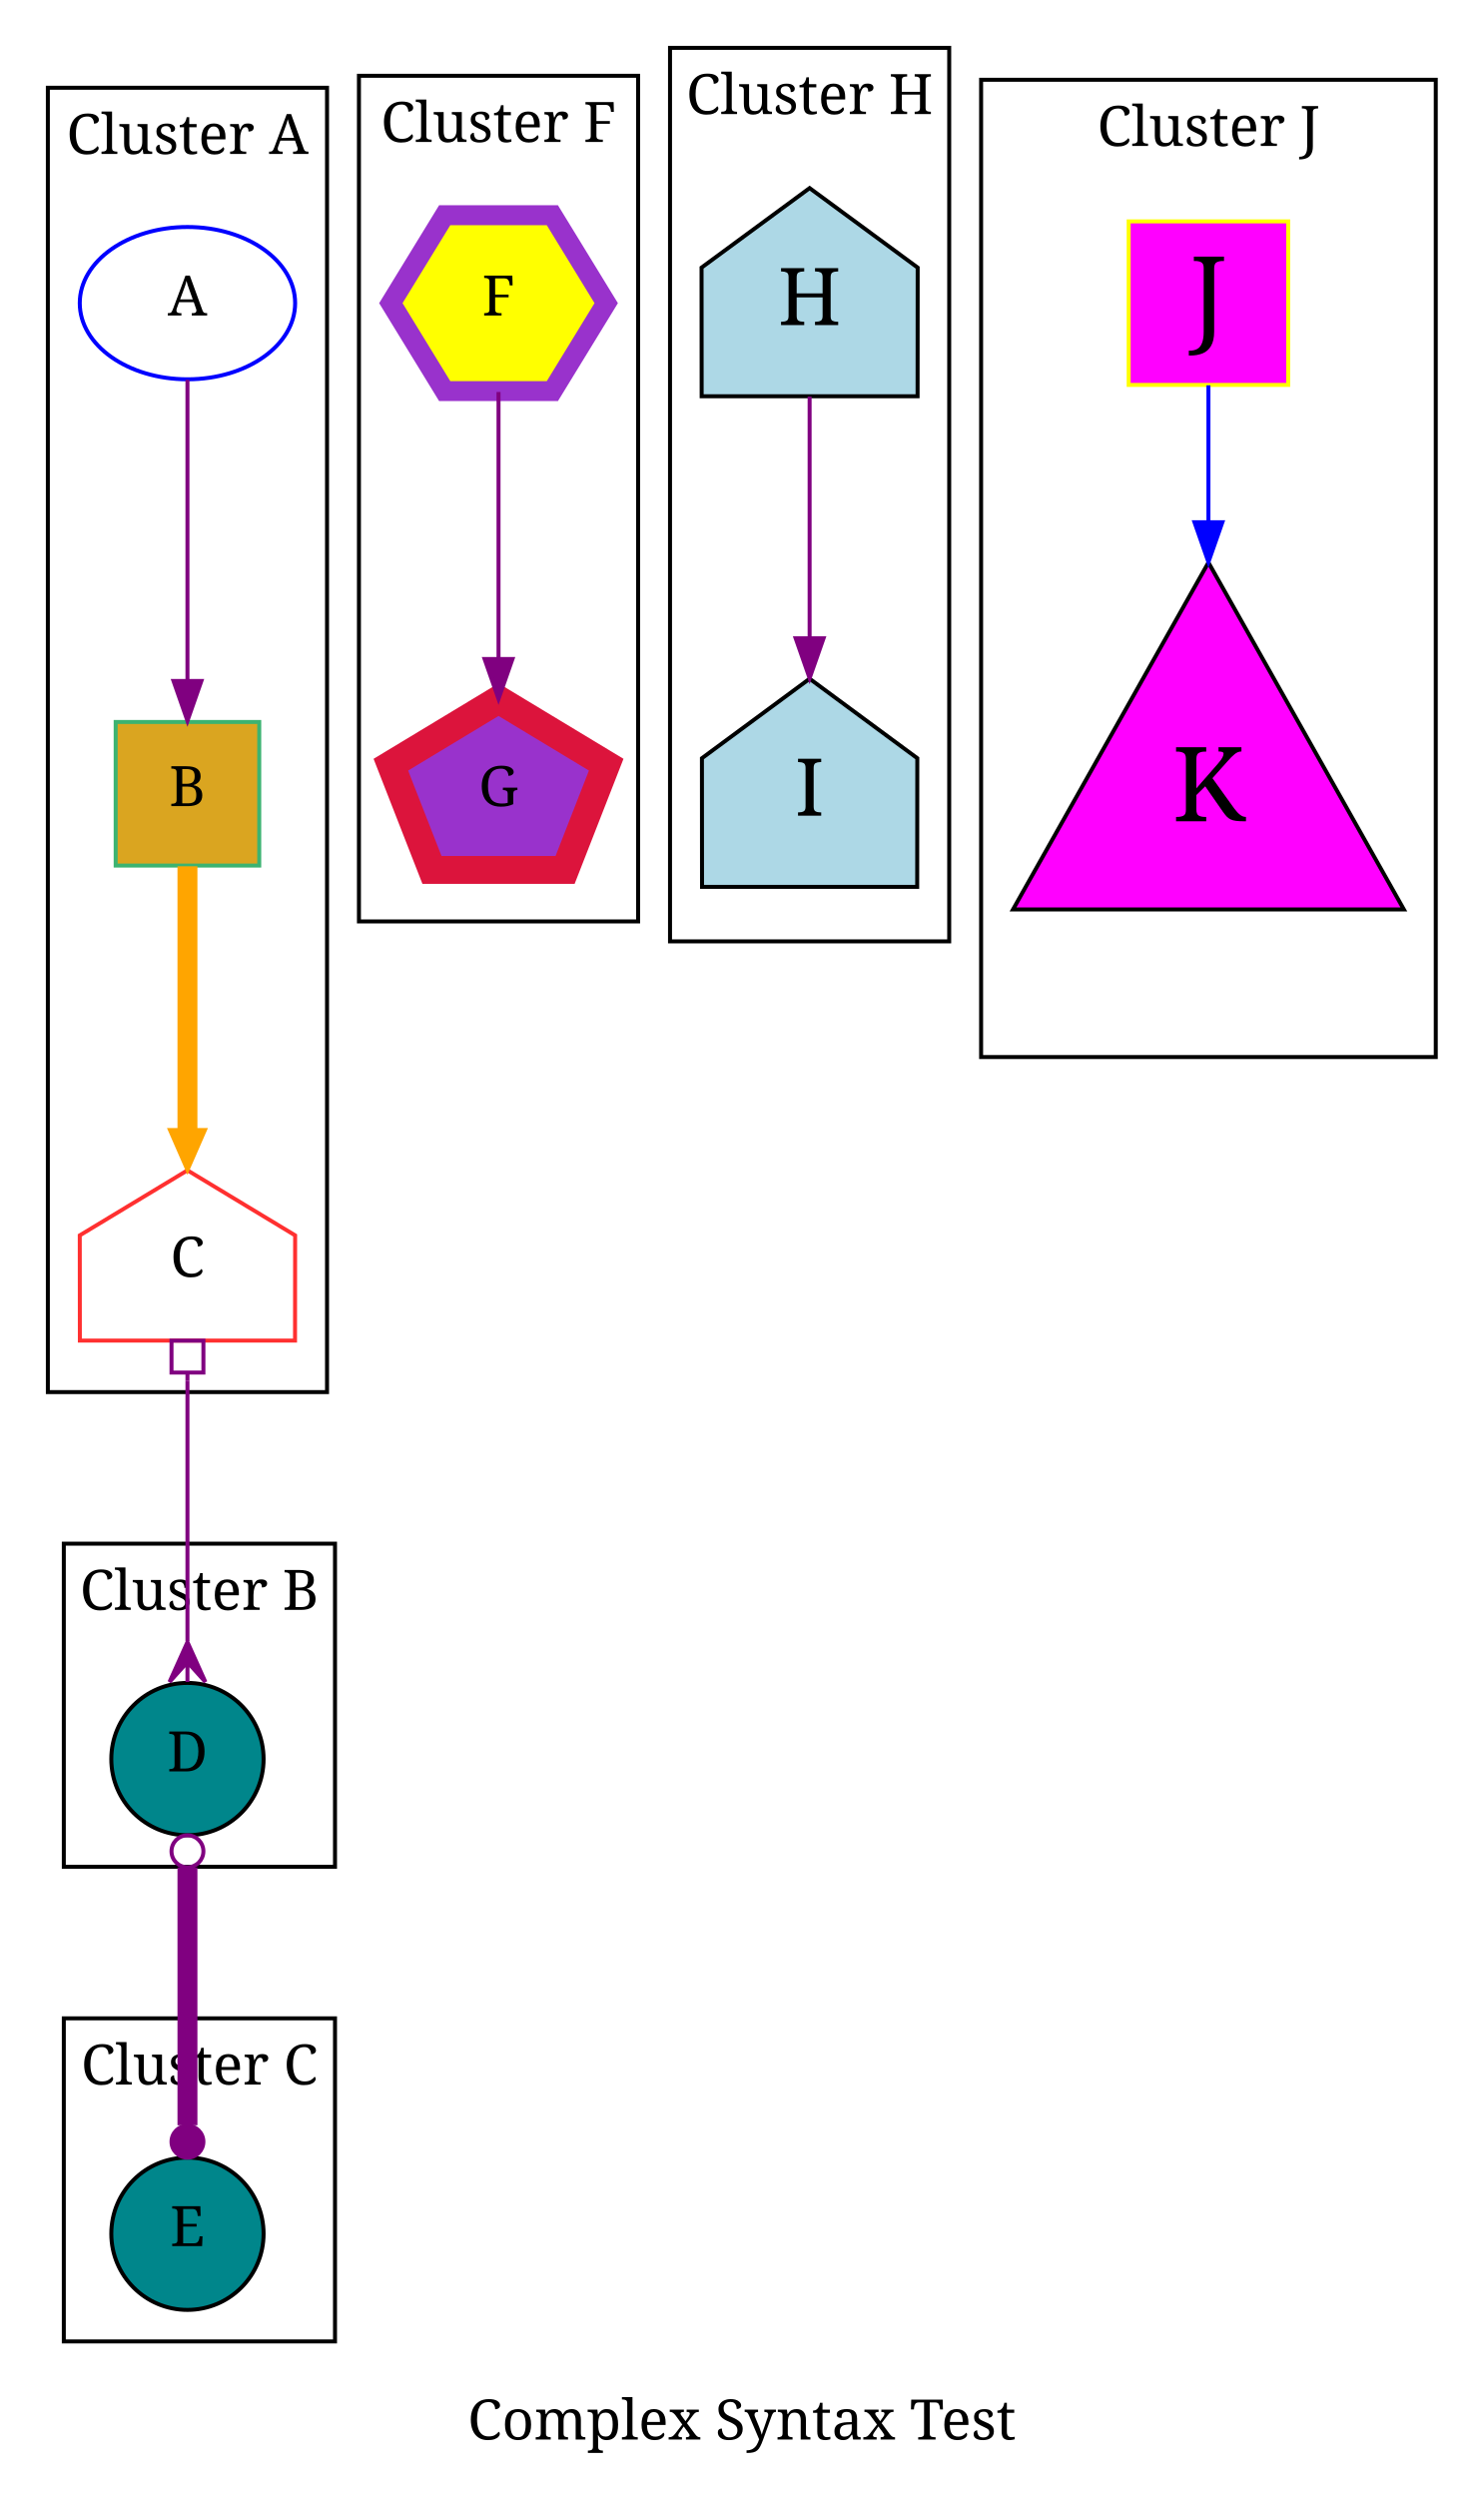
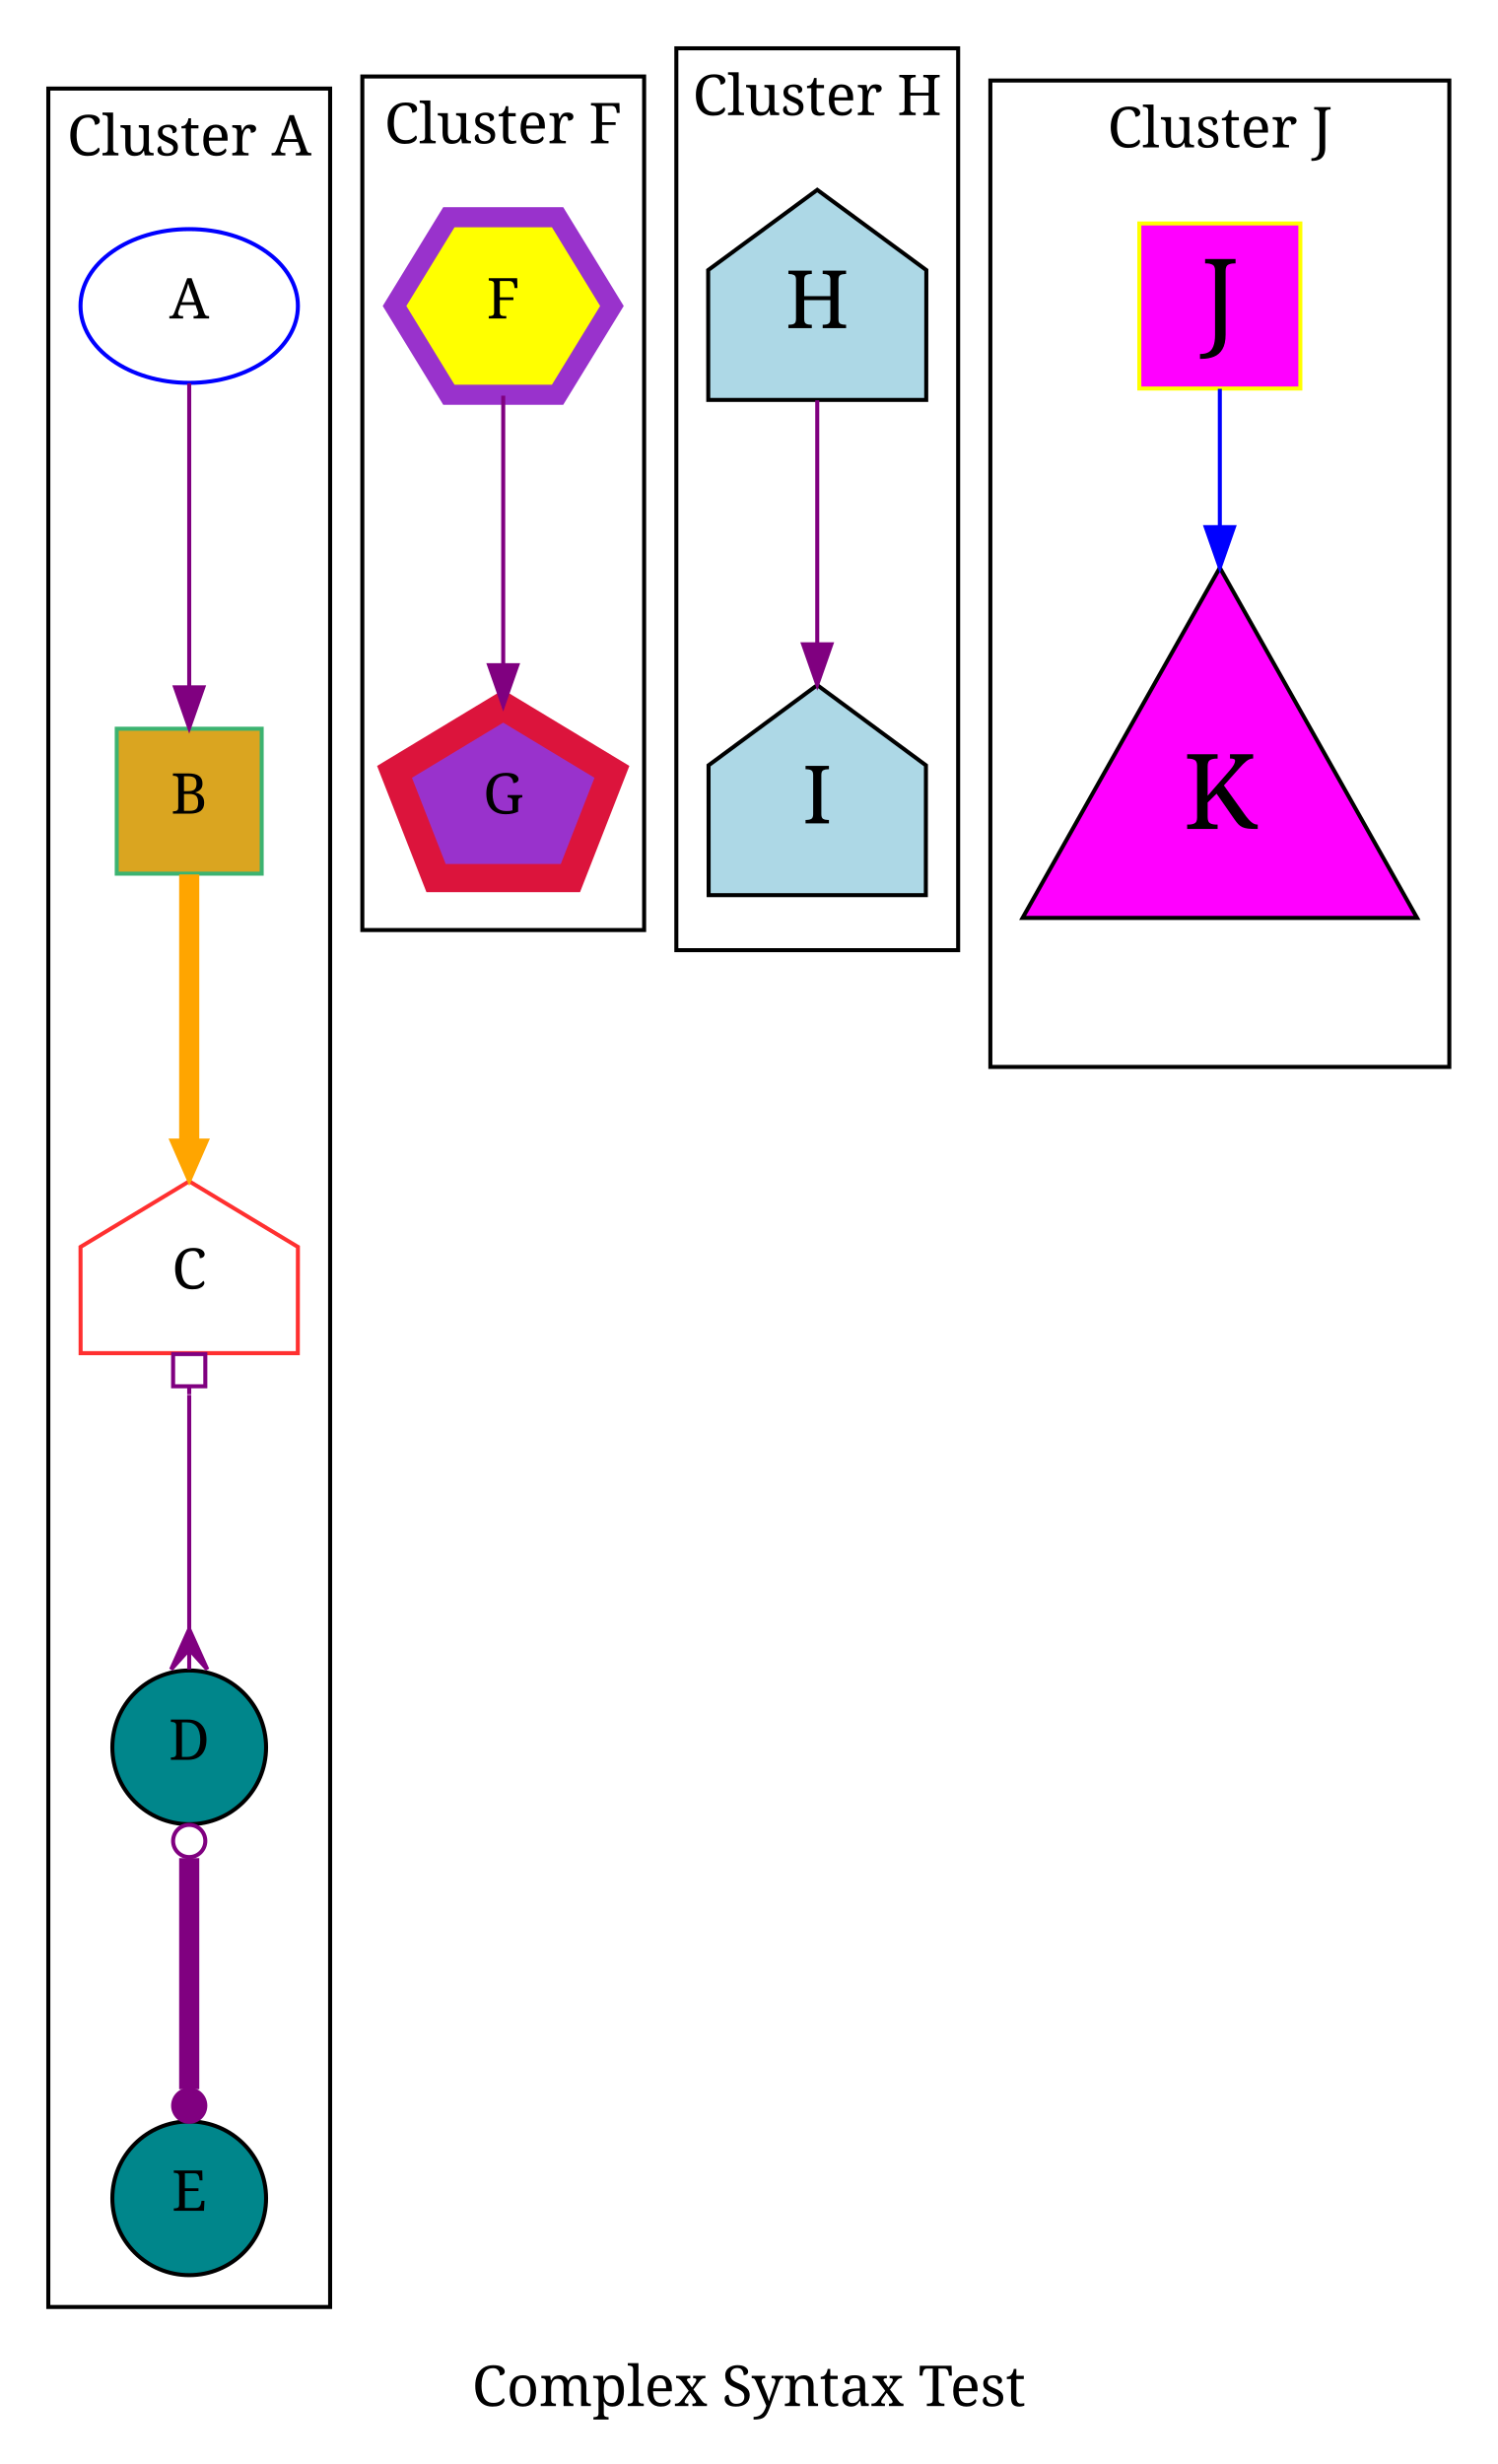
- <svg xmlns="http://www.w3.org/2000/svg" width="372pt" height="626pt" viewBox="0.00 0.00 372.00 626.00">
-   <g id="graph1" class="graph" transform="scale(1 1) rotate(0) translate(4 622)">
-     <polygon fill="white" stroke="white" points="-4,5 -4,-622 369,-622 369,5 -4,5" />
+ <svg xmlns="http://www.w3.org/2000/svg" width="372pt" height="612pt" viewBox="0.00 0.00 372.00 612.00">
+   <g id="graph1" class="graph" transform="scale(1 1) rotate(0) translate(4 608)">
+     <polygon fill="white" stroke="white" points="-4,5 -4,-608 369,-608 369,5 -4,5" />
    <text text-anchor="middle" x="182" y="-10.4" font-family="Times Roman,serif" font-size="14.00">Complex Syntax Test</text>
    <g id="graph2" class="cluster">
-       <polygon fill="none" stroke="black" points="8,-273 8,-600 78,-600 78,-273 8,-273" />
-       <text text-anchor="middle" x="43" y="-583.4" font-family="Times Roman,serif" font-size="14.00">Cluster A</text>
+       <polygon fill="none" stroke="black" points="8,-35 8,-586 78,-586 78,-35 8,-35" />
+       <text text-anchor="middle" x="43" y="-569.4" font-family="Times Roman,serif" font-size="14.00">Cluster A</text>
    </g>
    <g id="graph3" class="cluster">
-       <polygon fill="none" stroke="black" points="12,-154 12,-235 80,-235 80,-154 12,-154" />
-       <text text-anchor="middle" x="46" y="-218.4" font-family="Times Roman,serif" font-size="14.00">Cluster B</text>
+       <polygon fill="none" stroke="black" points="86,-377 86,-589 156,-589 156,-377 86,-377" />
+       <text text-anchor="middle" x="121" y="-572.4" font-family="Times Roman,serif" font-size="14.00">Cluster F</text>
    </g>
    <g id="graph4" class="cluster">
-       <polygon fill="none" stroke="black" points="12,-35 12,-116 80,-116 80,-35 12,-35" />
-       <text text-anchor="middle" x="46" y="-99.4" font-family="Times Roman,serif" font-size="14.00">Cluster C</text>
+       <polygon fill="none" stroke="black" points="164,-372 164,-596 234,-596 234,-372 164,-372" />
+       <text text-anchor="middle" x="199" y="-579.4" font-family="Times Roman,serif" font-size="14.00">Cluster H</text>
    </g>
    <g id="graph5" class="cluster">
-       <polygon fill="none" stroke="black" points="86,-391 86,-603 156,-603 156,-391 86,-391" />
-       <text text-anchor="middle" x="121" y="-586.4" font-family="Times Roman,serif" font-size="14.00">Cluster F</text>
-     </g>
-     <g id="graph6" class="cluster">
-       <polygon fill="none" stroke="black" points="164,-386 164,-610 234,-610 234,-386 164,-386" />
-       <text text-anchor="middle" x="199" y="-593.4" font-family="Times Roman,serif" font-size="14.00">Cluster H</text>
-     </g>
-     <g id="graph7" class="cluster">
-       <polygon fill="none" stroke="black" points="242,-357 242,-602 356,-602 356,-357 242,-357" />
-       <text text-anchor="middle" x="299" y="-585.4" font-family="Times Roman,serif" font-size="14.00">Cluster J</text>
+       <polygon fill="none" stroke="black" points="242,-343 242,-588 356,-588 356,-343 242,-343" />
+       <text text-anchor="middle" x="299" y="-571.4" font-family="Times Roman,serif" font-size="14.00">Cluster J</text>
    </g>
    <g id="node2" class="node">
-       <ellipse fill="none" stroke="blue" cx="43" cy="-546" rx="27" ry="19.092" />
-       <text text-anchor="middle" x="43" y="-542.9" font-family="Times Roman,serif" font-size="14.00">A</text>
+       <ellipse fill="none" stroke="blue" cx="43" cy="-532" rx="27" ry="19.092" />
+       <text text-anchor="middle" x="43" y="-528.9" font-family="Times Roman,serif" font-size="14.00">A</text>
    </g>
    <g id="node3" class="node">
-       <polygon fill="goldenrod" stroke="mediumseagreen" points="61,-441 25,-441 25,-405 61,-405 61,-441" />
-       <text text-anchor="middle" x="43" y="-419.9" font-family="Times Roman,serif" font-size="14.00">B</text>
+       <polygon fill="goldenrod" stroke="mediumseagreen" points="61,-427 25,-427 25,-391 61,-391 61,-427" />
+       <text text-anchor="middle" x="43" y="-405.9" font-family="Times Roman,serif" font-size="14.00">B</text>
    </g>
    <g id="edge3" class="edge">
-       <path fill="none" stroke="purple" d="M43,-526.781C43,-506.6 43,-474.644 43,-451.521" />
-       <polygon fill="purple" stroke="purple" points="46.5,-451.281 43,-441.282 39.5,-451.282 46.5,-451.281" />
+       <path fill="none" stroke="purple" d="M43,-512.781C43,-492.6 43,-460.644 43,-437.521" />
+       <polygon fill="purple" stroke="purple" points="46.5,-437.281 43,-427.282 39.5,-437.282 46.5,-437.281" />
    </g>
    <g id="node5" class="node">
-       <polygon fill="none" stroke="#ff3030" points="70,-312.292 43,-328.599 16,-312.292 16.025,-285.908 69.975,-285.908 70,-312.292" />
-       <text text-anchor="middle" x="43" y="-301.9" font-family="Times Roman,serif" font-size="14.00">C</text>
+       <polygon fill="none" stroke="#ff3030" points="70,-298.292 43,-314.599 16,-298.292 16.025,-271.908 69.975,-271.908 70,-298.292" />
+       <text text-anchor="middle" x="43" y="-287.9" font-family="Times Roman,serif" font-size="14.00">C</text>
    </g>
    <g id="edge5" class="edge">
-       <path fill="none" stroke="orange" stroke-width="5" d="M43,-404.821C43,-387.265 43,-360.251 43,-338.75" />
-       <polygon fill="orange" stroke="orange" points="47.375,-338.704 43,-328.704 38.625,-338.704 47.375,-338.704" />
+       <path fill="none" stroke="orange" stroke-width="5" d="M43,-390.821C43,-373.265 43,-346.251 43,-324.75" />
+       <polygon fill="orange" stroke="orange" points="47.375,-324.704 43,-314.704 38.625,-324.704 47.375,-324.704" />
+     </g>
+     <g id="node7" class="node">
+       <ellipse fill="#00868b" stroke="black" cx="43" cy="-174" rx="19.092" ry="19.092" />
+       <text text-anchor="middle" x="43" y="-170.9" font-family="Times Roman,serif" font-size="14.00">D</text>
+     </g>
+     <g id="edge7" class="edge">
+       <path fill="none" stroke="purple" d="M43,-261.528C43,-243.759 43,-221.205 43,-203.442" />
+       <polygon fill="none" stroke="purple" points="47,-271.68 39,-271.68 39,-263.68 47,-263.68 47,-271.68" />
+       <polyline fill="none" stroke="purple" points="43,-263.68 43,-261.68 " />
+       <polygon fill="purple" stroke="purple" points="43,-203.349 47.5,-193.349 43,-198.349 43,-193.349 43,-193.349 43,-193.349 43,-198.349 38.5,-193.349 43,-203.349 43,-203.349" />
    </g>
    <g id="node9" class="node">
-       <ellipse fill="#00868b" stroke="black" cx="43" cy="-181" rx="19.092" ry="19.092" />
-       <text text-anchor="middle" x="43" y="-177.9" font-family="Times Roman,serif" font-size="14.00">D</text>
-     </g>
-     <g id="edge10" class="edge">
-       <path fill="none" stroke="purple" d="M43,-275.879C43,-256.221 43,-230.357 43,-210.6" />
-       <polygon fill="none" stroke="purple" points="47,-285.897 39,-285.897 39,-277.897 47,-277.897 47,-285.897" />
-       <polyline fill="none" stroke="purple" points="43,-277.897 43,-275.897 " />
-       <polygon fill="purple" stroke="purple" points="43,-210.329 47.5,-200.329 43,-205.329 43,-200.329 43,-200.329 43,-200.329 43,-205.329 38.5,-200.329 43,-210.329 43,-210.329" />
-     </g>
-     <g id="node13" class="node">
      <ellipse fill="#00868b" stroke="black" cx="43" cy="-62" rx="19.092" ry="19.092" />
      <text text-anchor="middle" x="43" y="-58.9" font-family="Times Roman,serif" font-size="14.00">E</text>
    </g>
-     <g id="edge15" class="edge">
-       <path fill="none" stroke="purple" stroke-width="5" d="M43,-153.828C43,-134.471 43,-108.558 43,-89.195" />
-       <ellipse fill="none" stroke="purple" cx="43" cy="-157.881" rx="4" ry="4" />
-       <ellipse fill="purple" stroke="purple" cx="43" cy="-85.072" rx="4" ry="4" />
+     <g id="edge9" class="edge">
+       <path fill="none" stroke="purple" stroke-width="5" d="M43,-146.495C43,-129.015 43,-106.485 43,-89.087" />
+       <ellipse fill="none" stroke="purple" cx="43" cy="-150.747" rx="4" ry="4" />
+       <ellipse fill="purple" stroke="purple" cx="43" cy="-85.002" rx="4" ry="4" />
+     </g>
+     <g id="node12" class="node">
+       <polygon fill="yellow" stroke="darkorchid" stroke-width="5" points="148,-532 134.5,-554.045 107.5,-554.045 94,-532 107.5,-509.955 134.5,-509.955 148,-532" />
+       <text text-anchor="middle" x="121" y="-528.9" font-family="Times Roman,serif" font-size="14.00">F</text>
+     </g>
+     <g id="node13" class="node">
+       <polygon fill="darkorchid" stroke="crimson" stroke-width="7" points="148,-416.292 121,-432.599 94,-416.292 104.313,-389.908 137.687,-389.908 148,-416.292" />
+       <text text-anchor="middle" x="121" y="-405.9" font-family="Times Roman,serif" font-size="14.00">G</text>
+     </g>
+     <g id="edge12" class="edge">
+       <path fill="none" stroke="purple" d="M121,-509.726C121,-491.13 121,-464.321 121,-443.036" />
+       <polygon fill="purple" stroke="purple" points="124.5,-442.787 121,-432.787 117.5,-442.787 124.5,-442.787" />
    </g>
    <g id="node16" class="node">
-       <polygon fill="yellow" stroke="darkorchid" stroke-width="5" points="148,-546 134.5,-568.045 107.5,-568.045 94,-546 107.5,-523.955 134.5,-523.955 148,-546" />
-       <text text-anchor="middle" x="121" y="-542.9" font-family="Times Roman,serif" font-size="14.00">F</text>
+       <polygon fill="lightblue" stroke="black" points="226.095,-540.913 199,-560.843 171.905,-540.913 171.93,-508.665 226.07,-508.665 226.095,-540.913" />
+       <text text-anchor="middle" x="199" y="-526.5" font-family="Times Roman,serif" font-size="20.00">H</text>
    </g>
    <g id="node17" class="node">
-       <polygon fill="darkorchid" stroke="crimson" stroke-width="7" points="148,-430.292 121,-446.599 94,-430.292 104.313,-403.908 137.687,-403.908 148,-430.292" />
-       <text text-anchor="middle" x="121" y="-419.9" font-family="Times Roman,serif" font-size="14.00">G</text>
+       <polygon fill="lightblue" stroke="black" points="226,-417.913 199,-437.843 172,-417.913 172.025,-385.665 225.975,-385.665 226,-417.913" />
+       <text text-anchor="middle" x="199" y="-403.5" font-family="Times Roman,serif" font-size="20.00">I</text>
+     </g>
+     <g id="edge15" class="edge">
+       <path fill="none" stroke="purple" d="M199,-508.575C199,-491.481 199,-467.916 199,-448.002" />
+       <polygon fill="purple" stroke="purple" points="202.5,-447.974 199,-437.974 195.5,-447.974 202.5,-447.974" />
+     </g>
+     <g id="node20" class="node">
+       <polygon fill="magenta" stroke="yellow" points="319,-552.5 279,-552.5 279,-511.5 319,-511.5 319,-552.5" />
+       <text text-anchor="middle" x="299" y="-525.1" font-family="Times Roman,serif" font-size="26.00">J</text>
+     </g>
+     <g id="node21" class="node">
+       <polygon fill="magenta" stroke="black" points="299,-466.983 250.002,-380.009 347.998,-380.009 299,-466.983" />
+       <text text-anchor="middle" x="299" y="-402.1" font-family="Times Roman,serif" font-size="26.00">K</text>
    </g>
    <g id="edge18" class="edge">
-       <path fill="none" stroke="purple" d="M121,-523.726C121,-505.13 121,-478.321 121,-457.036" />
-       <polygon fill="purple" stroke="purple" points="124.5,-456.787 121,-446.787 117.5,-456.787 124.5,-456.787" />
-     </g>
-     <g id="node20" class="node">
-       <polygon fill="lightblue" stroke="black" points="226.095,-554.913 199,-574.843 171.905,-554.913 171.93,-522.665 226.07,-522.665 226.095,-554.913" />
-       <text text-anchor="middle" x="199" y="-540.5" font-family="Times Roman,serif" font-size="20.00">H</text>
-     </g>
-     <g id="node21" class="node">
-       <polygon fill="lightblue" stroke="black" points="226,-431.913 199,-451.843 172,-431.913 172.025,-399.665 225.975,-399.665 226,-431.913" />
-       <text text-anchor="middle" x="199" y="-417.5" font-family="Times Roman,serif" font-size="20.00">I</text>
-     </g>
-     <g id="edge21" class="edge">
-       <path fill="none" stroke="purple" d="M199,-522.575C199,-505.481 199,-481.916 199,-462.002" />
-       <polygon fill="purple" stroke="purple" points="202.5,-461.974 199,-451.974 195.5,-461.974 202.5,-461.974" />
-     </g>
-     <g id="node24" class="node">
-       <polygon fill="magenta" stroke="yellow" points="319,-566.5 279,-566.5 279,-525.5 319,-525.5 319,-566.5" />
-       <text text-anchor="middle" x="299" y="-539.1" font-family="Times Roman,serif" font-size="26.00">J</text>
-     </g>
-     <g id="node25" class="node">
-       <polygon fill="magenta" stroke="black" points="299,-480.983 250.002,-394.009 347.998,-394.009 299,-480.983" />
-       <text text-anchor="middle" x="299" y="-416.1" font-family="Times Roman,serif" font-size="26.00">K</text>
-     </g>
-     <g id="edge24" class="edge">
-       <path fill="none" stroke="blue" d="M299,-525.413C299,-515.753 299,-503.629 299,-491.136" />
-       <polygon fill="blue" stroke="blue" points="302.5,-491.077 299,-481.078 295.5,-491.078 302.5,-491.077" />
+       <path fill="none" stroke="blue" d="M299,-511.413C299,-501.753 299,-489.629 299,-477.136" />
+       <polygon fill="blue" stroke="blue" points="302.5,-477.077 299,-467.078 295.5,-477.078 302.5,-477.077" />
    </g>
  </g>
</svg>
